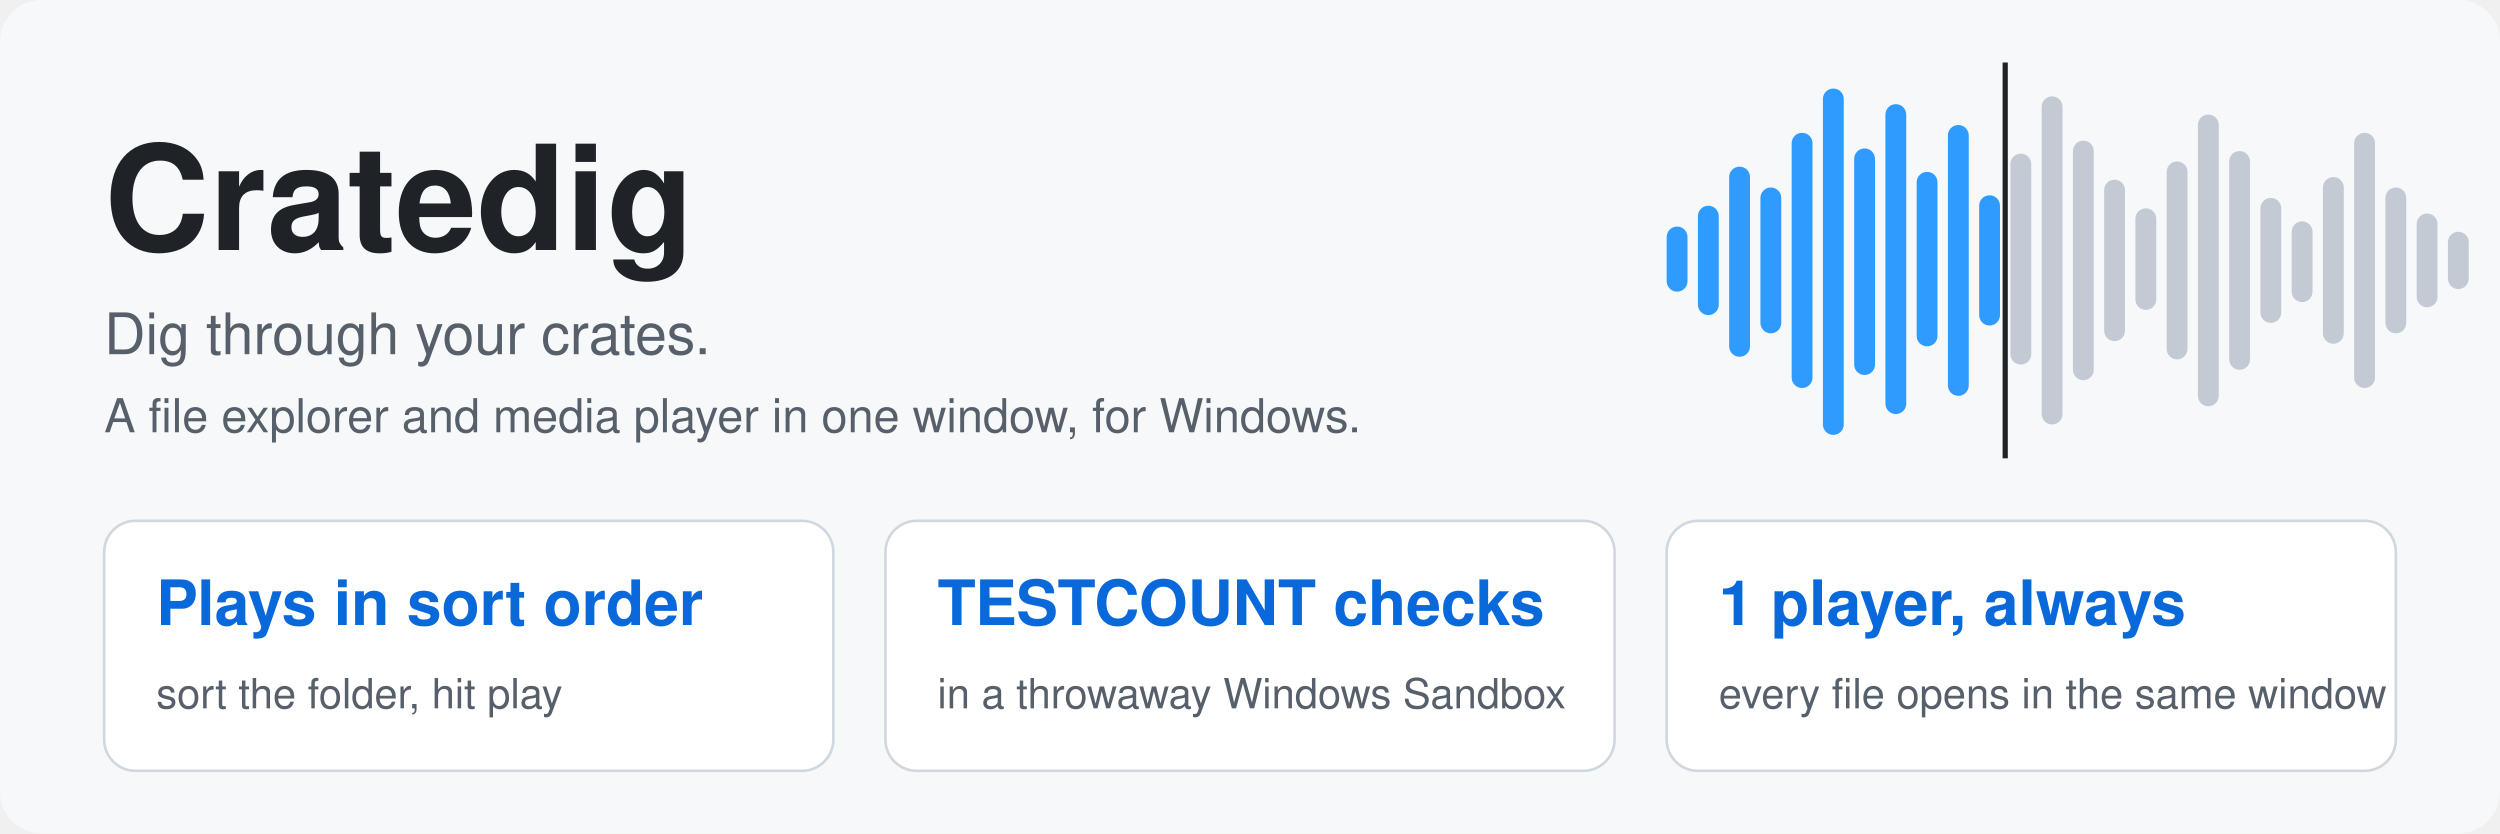
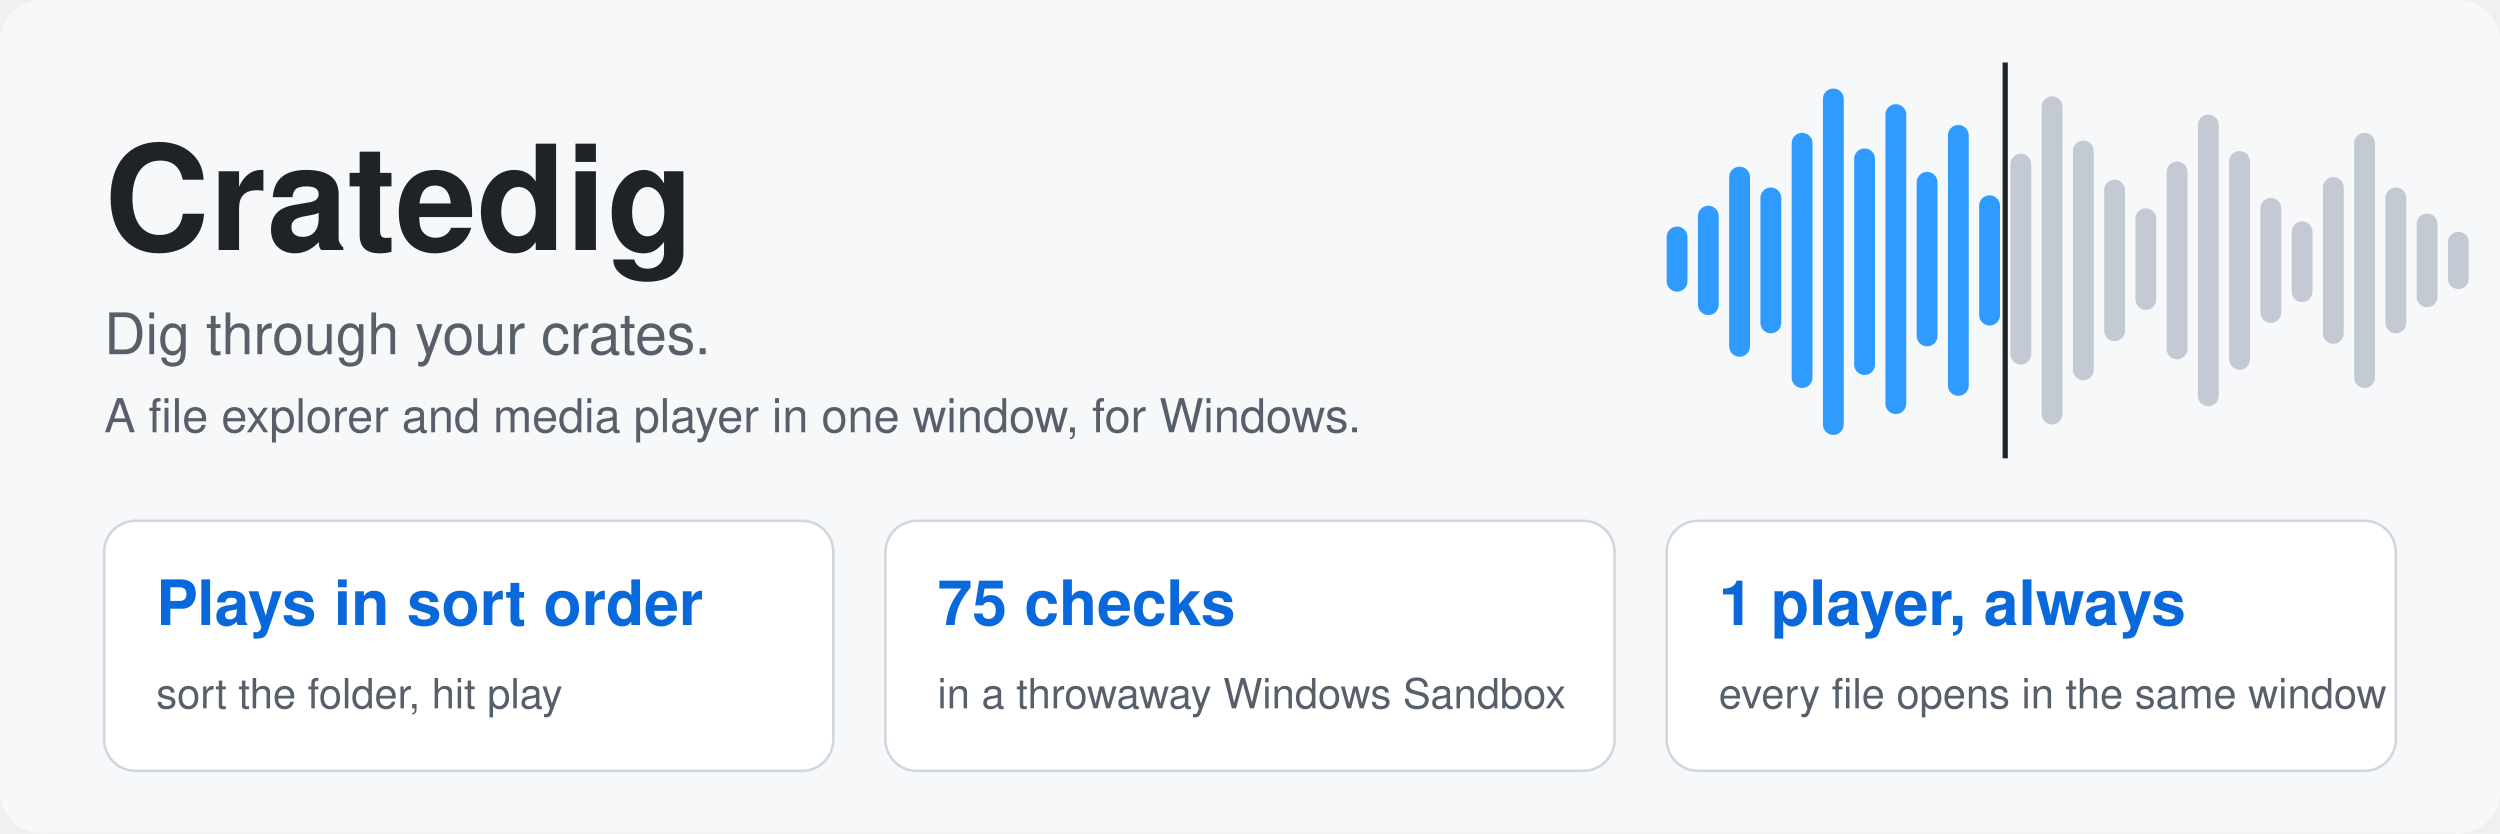
<svg xmlns="http://www.w3.org/2000/svg" width="960" height="320" viewBox="0 0 960 320" font-family="Segoe UI, Helvetica, Arial, sans-serif">
  <rect width="960" height="320" rx="16" fill="#f6f8fa" />
  <rect x="640" y="87" width="8" height="25" rx="4" fill="#2f9bff" />
  <rect x="652" y="79" width="8" height="42" rx="4" fill="#2f9bff" />
  <rect x="664" y="64" width="8" height="73" rx="4" fill="#2f9bff" />
  <rect x="676" y="72" width="8" height="56" rx="4" fill="#2f9bff" />
  <rect x="688" y="51" width="8" height="98" rx="4" fill="#2f9bff" />
  <rect x="700" y="34" width="8" height="133" rx="4" fill="#2f9bff" />
  <rect x="712" y="57" width="8" height="87" rx="4" fill="#2f9bff" />
  <rect x="724" y="40" width="8" height="119" rx="4" fill="#2f9bff" />
  <rect x="736" y="66" width="8" height="67" rx="4" fill="#2f9bff" />
  <rect x="748" y="48" width="8" height="104" rx="4" fill="#2f9bff" />
  <rect x="760" y="75" width="8" height="50" rx="4" fill="#2f9bff" />
  <rect x="772" y="59" width="8" height="81" rx="4" fill="#c3cad3" />
  <rect x="784" y="37" width="8" height="126" rx="4" fill="#c3cad3" />
  <rect x="796" y="54" width="8" height="92" rx="4" fill="#c3cad3" />
  <rect x="808" y="69" width="8" height="62" rx="4" fill="#c3cad3" />
  <rect x="820" y="80" width="8" height="39" rx="4" fill="#c3cad3" />
  <rect x="832" y="62" width="8" height="76" rx="4" fill="#c3cad3" />
  <rect x="844" y="44" width="8" height="112" rx="4" fill="#c3cad3" />
  <rect x="856" y="58" width="8" height="84" rx="4" fill="#c3cad3" />
  <rect x="868" y="76" width="8" height="48" rx="4" fill="#c3cad3" />
  <rect x="880" y="85" width="8" height="31" rx="4" fill="#c3cad3" />
  <rect x="892" y="68" width="8" height="64" rx="4" fill="#c3cad3" />
  <rect x="904" y="51" width="8" height="98" rx="4" fill="#c3cad3" />
  <rect x="916" y="72" width="8" height="56" rx="4" fill="#c3cad3" />
  <rect x="928" y="82" width="8" height="36" rx="4" fill="#c3cad3" />
  <rect x="940" y="89" width="8" height="22" rx="4" fill="#c3cad3" />
  <rect x="769" y="24" width="2" height="152" fill="#1f2328" />
  <text x="40" y="96" font-size="56" font-weight="800" fill="#1f2328">Cratedig</text>
  <text x="40" y="136" font-size="22" fill="#57606a">Dig through your crates.</text>
  <text x="40" y="166" font-size="18" fill="#57606a">A file explorer and media player in one window, for Windows.</text>
  <rect x="40" y="200" width="280" height="96" rx="12" fill="#ffffff" stroke="#d0d7de" />
  <text x="60" y="240" font-size="24" font-weight="700" fill="#0969da">Plays in sort order</text>
  <text x="60" y="272" font-size="16" fill="#57606a">sort the folder, hit play</text>
  <rect x="340" y="200" width="280" height="96" rx="12" fill="#ffffff" stroke="#d0d7de" />
-   <text x="360" y="240" font-size="24" font-weight="700" fill="#0969da">TESTCOUNT checks</text>
+   <text x="360" y="240" font-size="24" font-weight="700" fill="#0969da">75 checks</text>
  <text x="360" y="272" font-size="16" fill="#57606a">in a throwaway Windows Sandbox</text>
  <rect x="640" y="200" width="280" height="96" rx="12" fill="#ffffff" stroke="#d0d7de" />
  <text x="660" y="240" font-size="24" font-weight="700" fill="#0969da">1 player, always</text>
  <text x="660" y="272" font-size="16" fill="#57606a">every file opens in the same window</text>
</svg>
